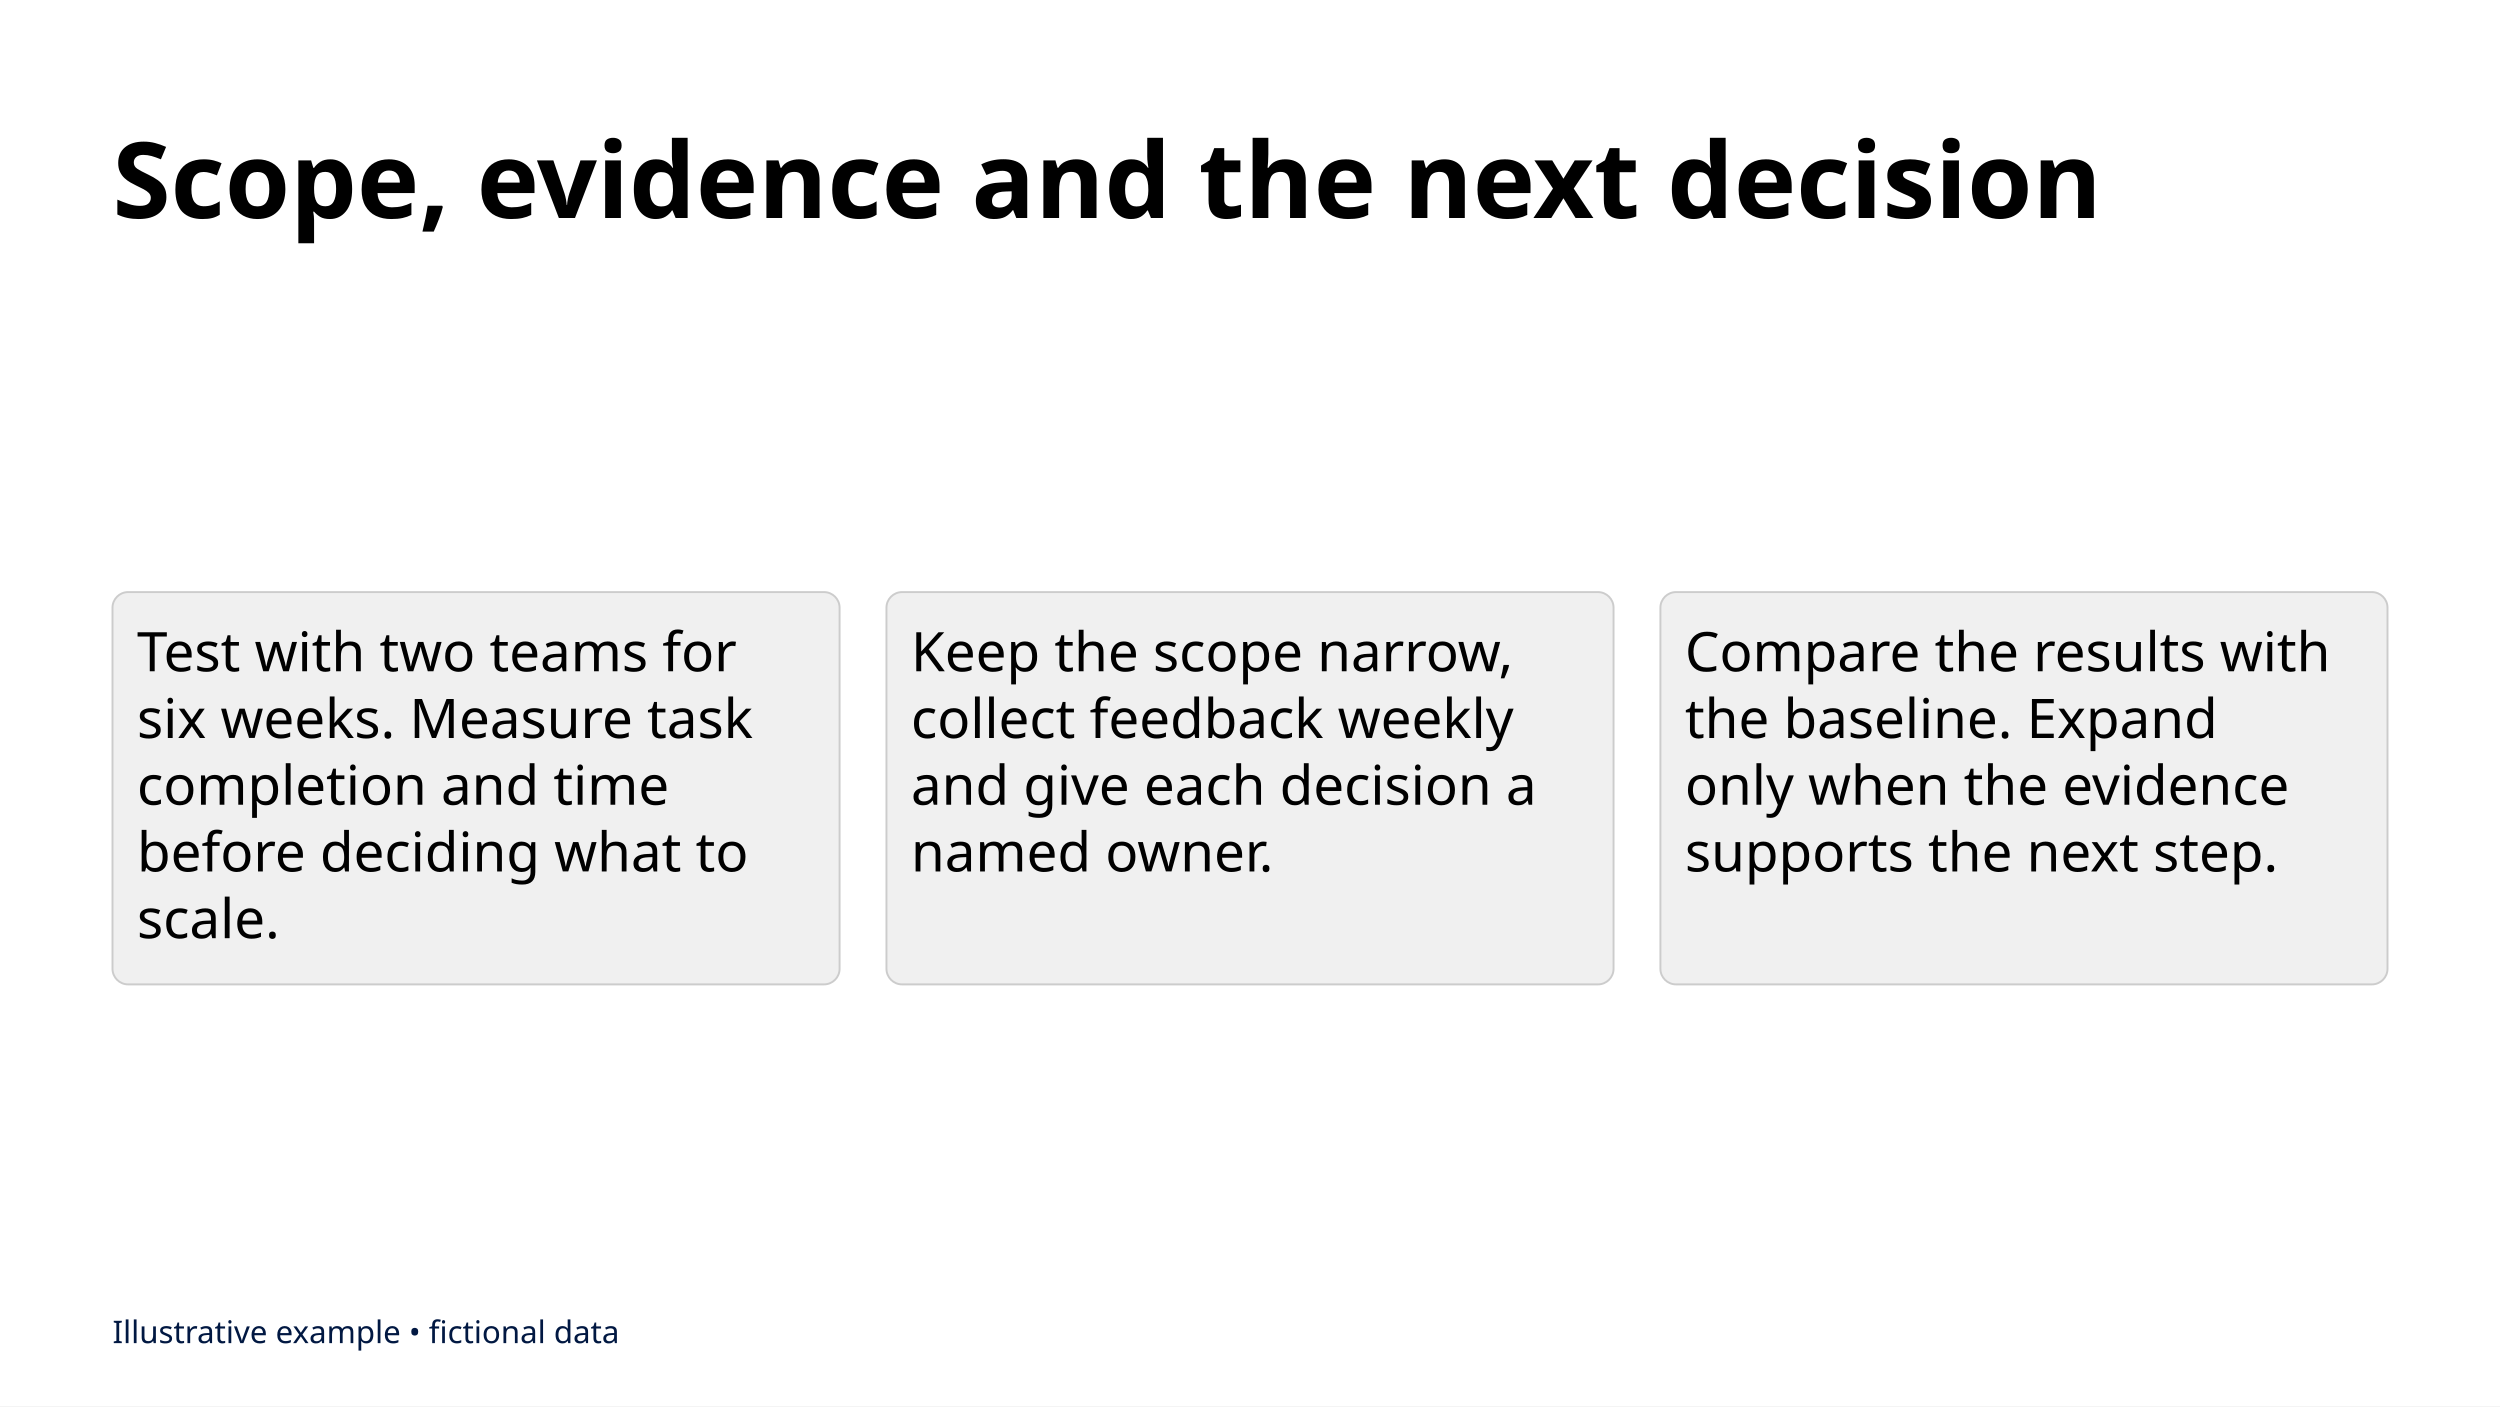
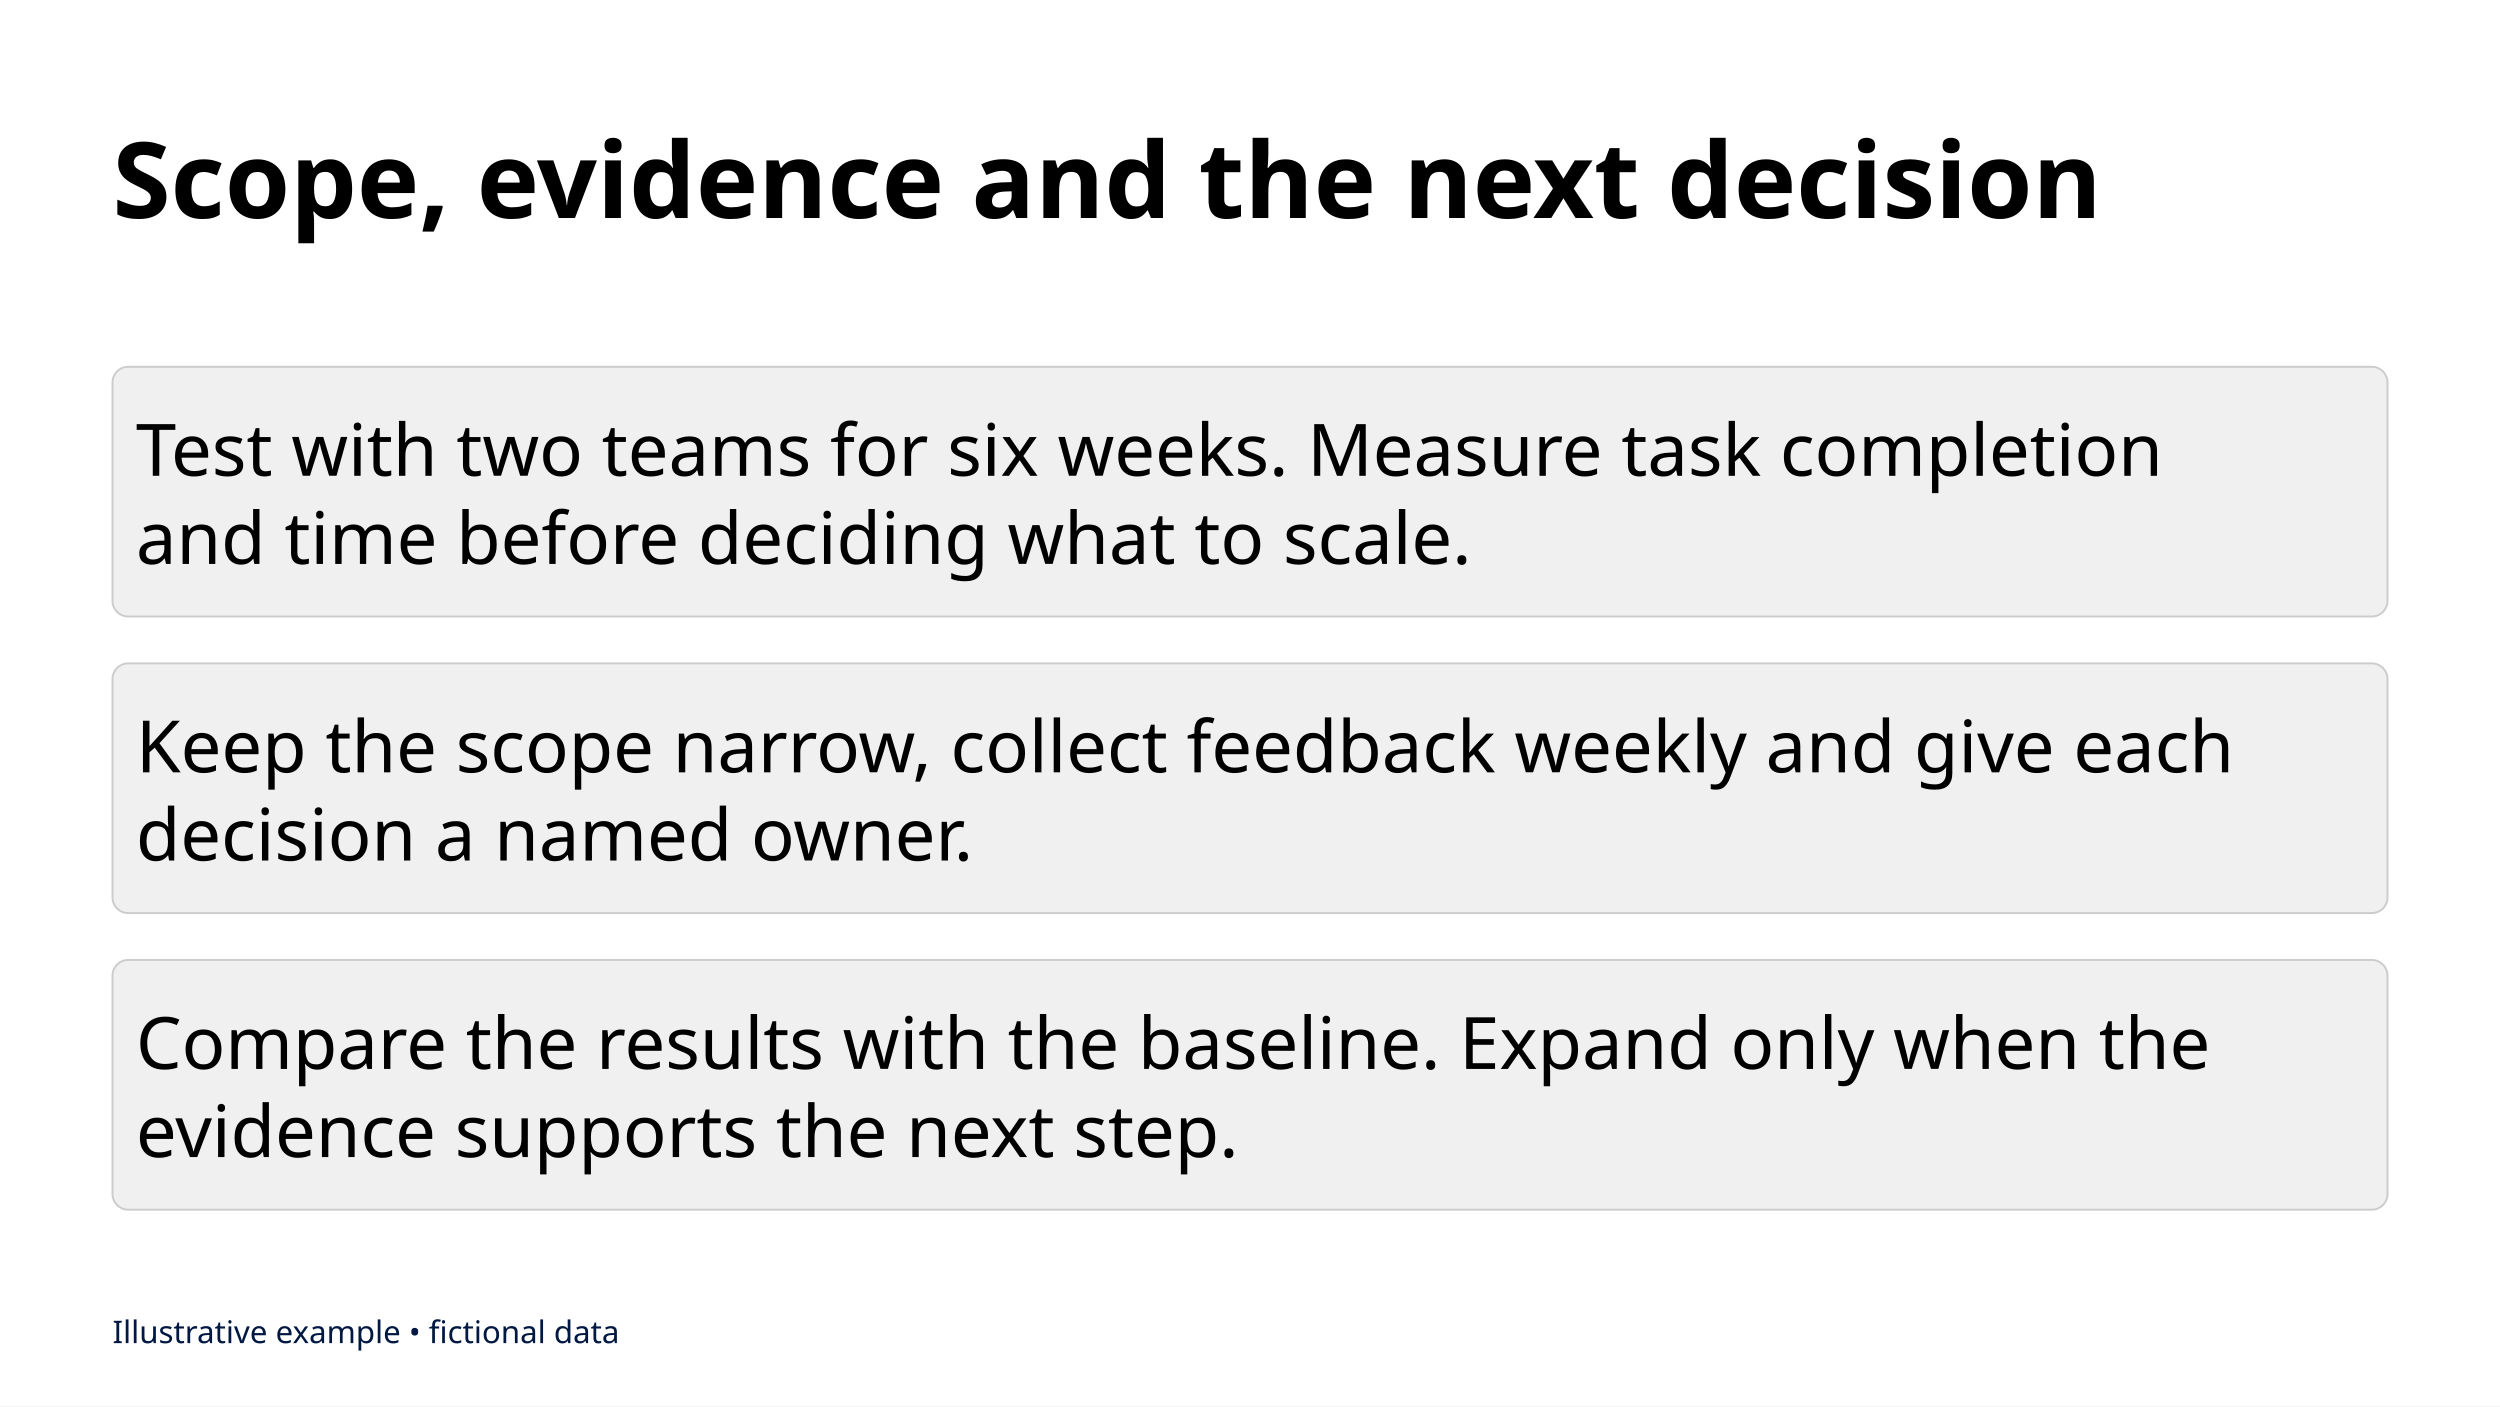
<svg xmlns="http://www.w3.org/2000/svg" aria-label="Scope, evidence and the next decision" aria-roledescription="slide" height="720" role="group" viewBox="0 0 1280 720" width="1280">
  <rect aria-hidden="true" fill="#FFFFFF" height="720" opacity="1" width="1280" x="0" y="0" />
  <g>
    <text fill="#000000" font-family="Aptos Display, sans-serif" font-size="54" font-weight="700" style="white-space:pre" text-anchor="start" x="57.6" xml:space="preserve" y="111.6">Scope, evidence and the next decision</text>
  </g>
-   <rect aria-hidden="true" fill="#F0F0F0" height="200.863" rx="8" stroke="#CCCCCC" width="372.267" x="57.6" y="303.149" />
+   <rect aria-hidden="true" fill="#F0F0F0" height="127.85" rx="8" stroke="#CCCCCC" width="1164.8" x="57.6" y="187.805" />
  <g>
-     <text fill="#000000" font-family="Aptos, sans-serif" font-size="28" font-weight="400" style="white-space:pre" text-anchor="start" x="70.154" xml:space="preserve" y="343.703">Test with two teams for </text>
-     <text fill="#000000" font-family="Aptos, sans-serif" font-size="28" font-weight="400" style="white-space:pre" text-anchor="start" x="70.154" xml:space="preserve" y="377.863">six weeks. Measure task </text>
-     <text fill="#000000" font-family="Aptos, sans-serif" font-size="28" font-weight="400" style="white-space:pre" text-anchor="start" x="70.154" xml:space="preserve" y="412.023">completion and time </text>
-     <text fill="#000000" font-family="Aptos, sans-serif" font-size="28" font-weight="400" style="white-space:pre" text-anchor="start" x="70.154" xml:space="preserve" y="446.183">before deciding what to </text>
-     <text fill="#000000" font-family="Aptos, sans-serif" font-size="28" font-weight="400" style="white-space:pre" text-anchor="start" x="70.154" xml:space="preserve" y="480.343">scale.</text>
+     <text fill="#000000" font-family="Aptos, sans-serif" font-size="37" font-weight="400" style="white-space:pre" text-anchor="start" x="69.6" xml:space="preserve" y="243.59">Test with two teams for six weeks. Measure task completion </text>
+     <text fill="#000000" font-family="Aptos, sans-serif" font-size="37" font-weight="400" style="white-space:pre" text-anchor="start" x="69.6" xml:space="preserve" y="288.73">and time before deciding what to scale.</text>
  </g>
-   <rect aria-hidden="true" fill="#F0F0F0" height="200.863" rx="8" stroke="#CCCCCC" width="372.267" x="453.867" y="303.149" />
+   <rect aria-hidden="true" fill="#F0F0F0" height="127.85" rx="8" stroke="#CCCCCC" width="1164.8" x="57.6" y="339.655" />
  <g>
-     <text fill="#000000" font-family="Aptos, sans-serif" font-size="28" font-weight="400" style="white-space:pre" text-anchor="start" x="466.421" xml:space="preserve" y="343.703">Keep the scope narrow, </text>
-     <text fill="#000000" font-family="Aptos, sans-serif" font-size="28" font-weight="400" style="white-space:pre" text-anchor="start" x="466.421" xml:space="preserve" y="377.863">collect feedback weekly </text>
-     <text fill="#000000" font-family="Aptos, sans-serif" font-size="28" font-weight="400" style="white-space:pre" text-anchor="start" x="466.421" xml:space="preserve" y="412.023">and give each decision a </text>
-     <text fill="#000000" font-family="Aptos, sans-serif" font-size="28" font-weight="400" style="white-space:pre" text-anchor="start" x="466.421" xml:space="preserve" y="446.183">named owner.</text>
+     <text fill="#000000" font-family="Aptos, sans-serif" font-size="37" font-weight="400" style="white-space:pre" text-anchor="start" x="69.6" xml:space="preserve" y="395.44">Keep the scope narrow, collect feedback weekly and give each </text>
+     <text fill="#000000" font-family="Aptos, sans-serif" font-size="37" font-weight="400" style="white-space:pre" text-anchor="start" x="69.6" xml:space="preserve" y="440.58">decision a named owner.</text>
  </g>
-   <rect aria-hidden="true" fill="#F0F0F0" height="200.863" rx="8" stroke="#CCCCCC" width="372.267" x="850.133" y="303.149" />
+   <rect aria-hidden="true" fill="#F0F0F0" height="127.85" rx="8" stroke="#CCCCCC" width="1164.8" x="57.6" y="491.505" />
  <g>
-     <text fill="#000000" font-family="Aptos, sans-serif" font-size="28" font-weight="400" style="white-space:pre" text-anchor="start" x="862.687" xml:space="preserve" y="343.703">Compare the results with </text>
-     <text fill="#000000" font-family="Aptos, sans-serif" font-size="28" font-weight="400" style="white-space:pre" text-anchor="start" x="862.687" xml:space="preserve" y="377.863">the baseline. Expand </text>
-     <text fill="#000000" font-family="Aptos, sans-serif" font-size="28" font-weight="400" style="white-space:pre" text-anchor="start" x="862.687" xml:space="preserve" y="412.023">only when the evidence </text>
-     <text fill="#000000" font-family="Aptos, sans-serif" font-size="28" font-weight="400" style="white-space:pre" text-anchor="start" x="862.687" xml:space="preserve" y="446.183">supports the next step.</text>
+     <text fill="#000000" font-family="Aptos, sans-serif" font-size="37" font-weight="400" style="white-space:pre" text-anchor="start" x="69.6" xml:space="preserve" y="547.29">Compare the results with the baseline. Expand only when the </text>
+     <text fill="#000000" font-family="Aptos, sans-serif" font-size="37" font-weight="400" style="white-space:pre" text-anchor="start" x="69.6" xml:space="preserve" y="592.43">evidence supports the next step.</text>
  </g>
  <g />
  <g>
    <g>
      <g>
        <text fill="#011842" font-family="Aptos, sans-serif" font-size="16" font-weight="400" style="white-space:pre" text-anchor="start" x="57.6" xml:space="preserve" y="687.68">Illustrative example • fictional data</text>
      </g>
    </g>
  </g>
</svg>
